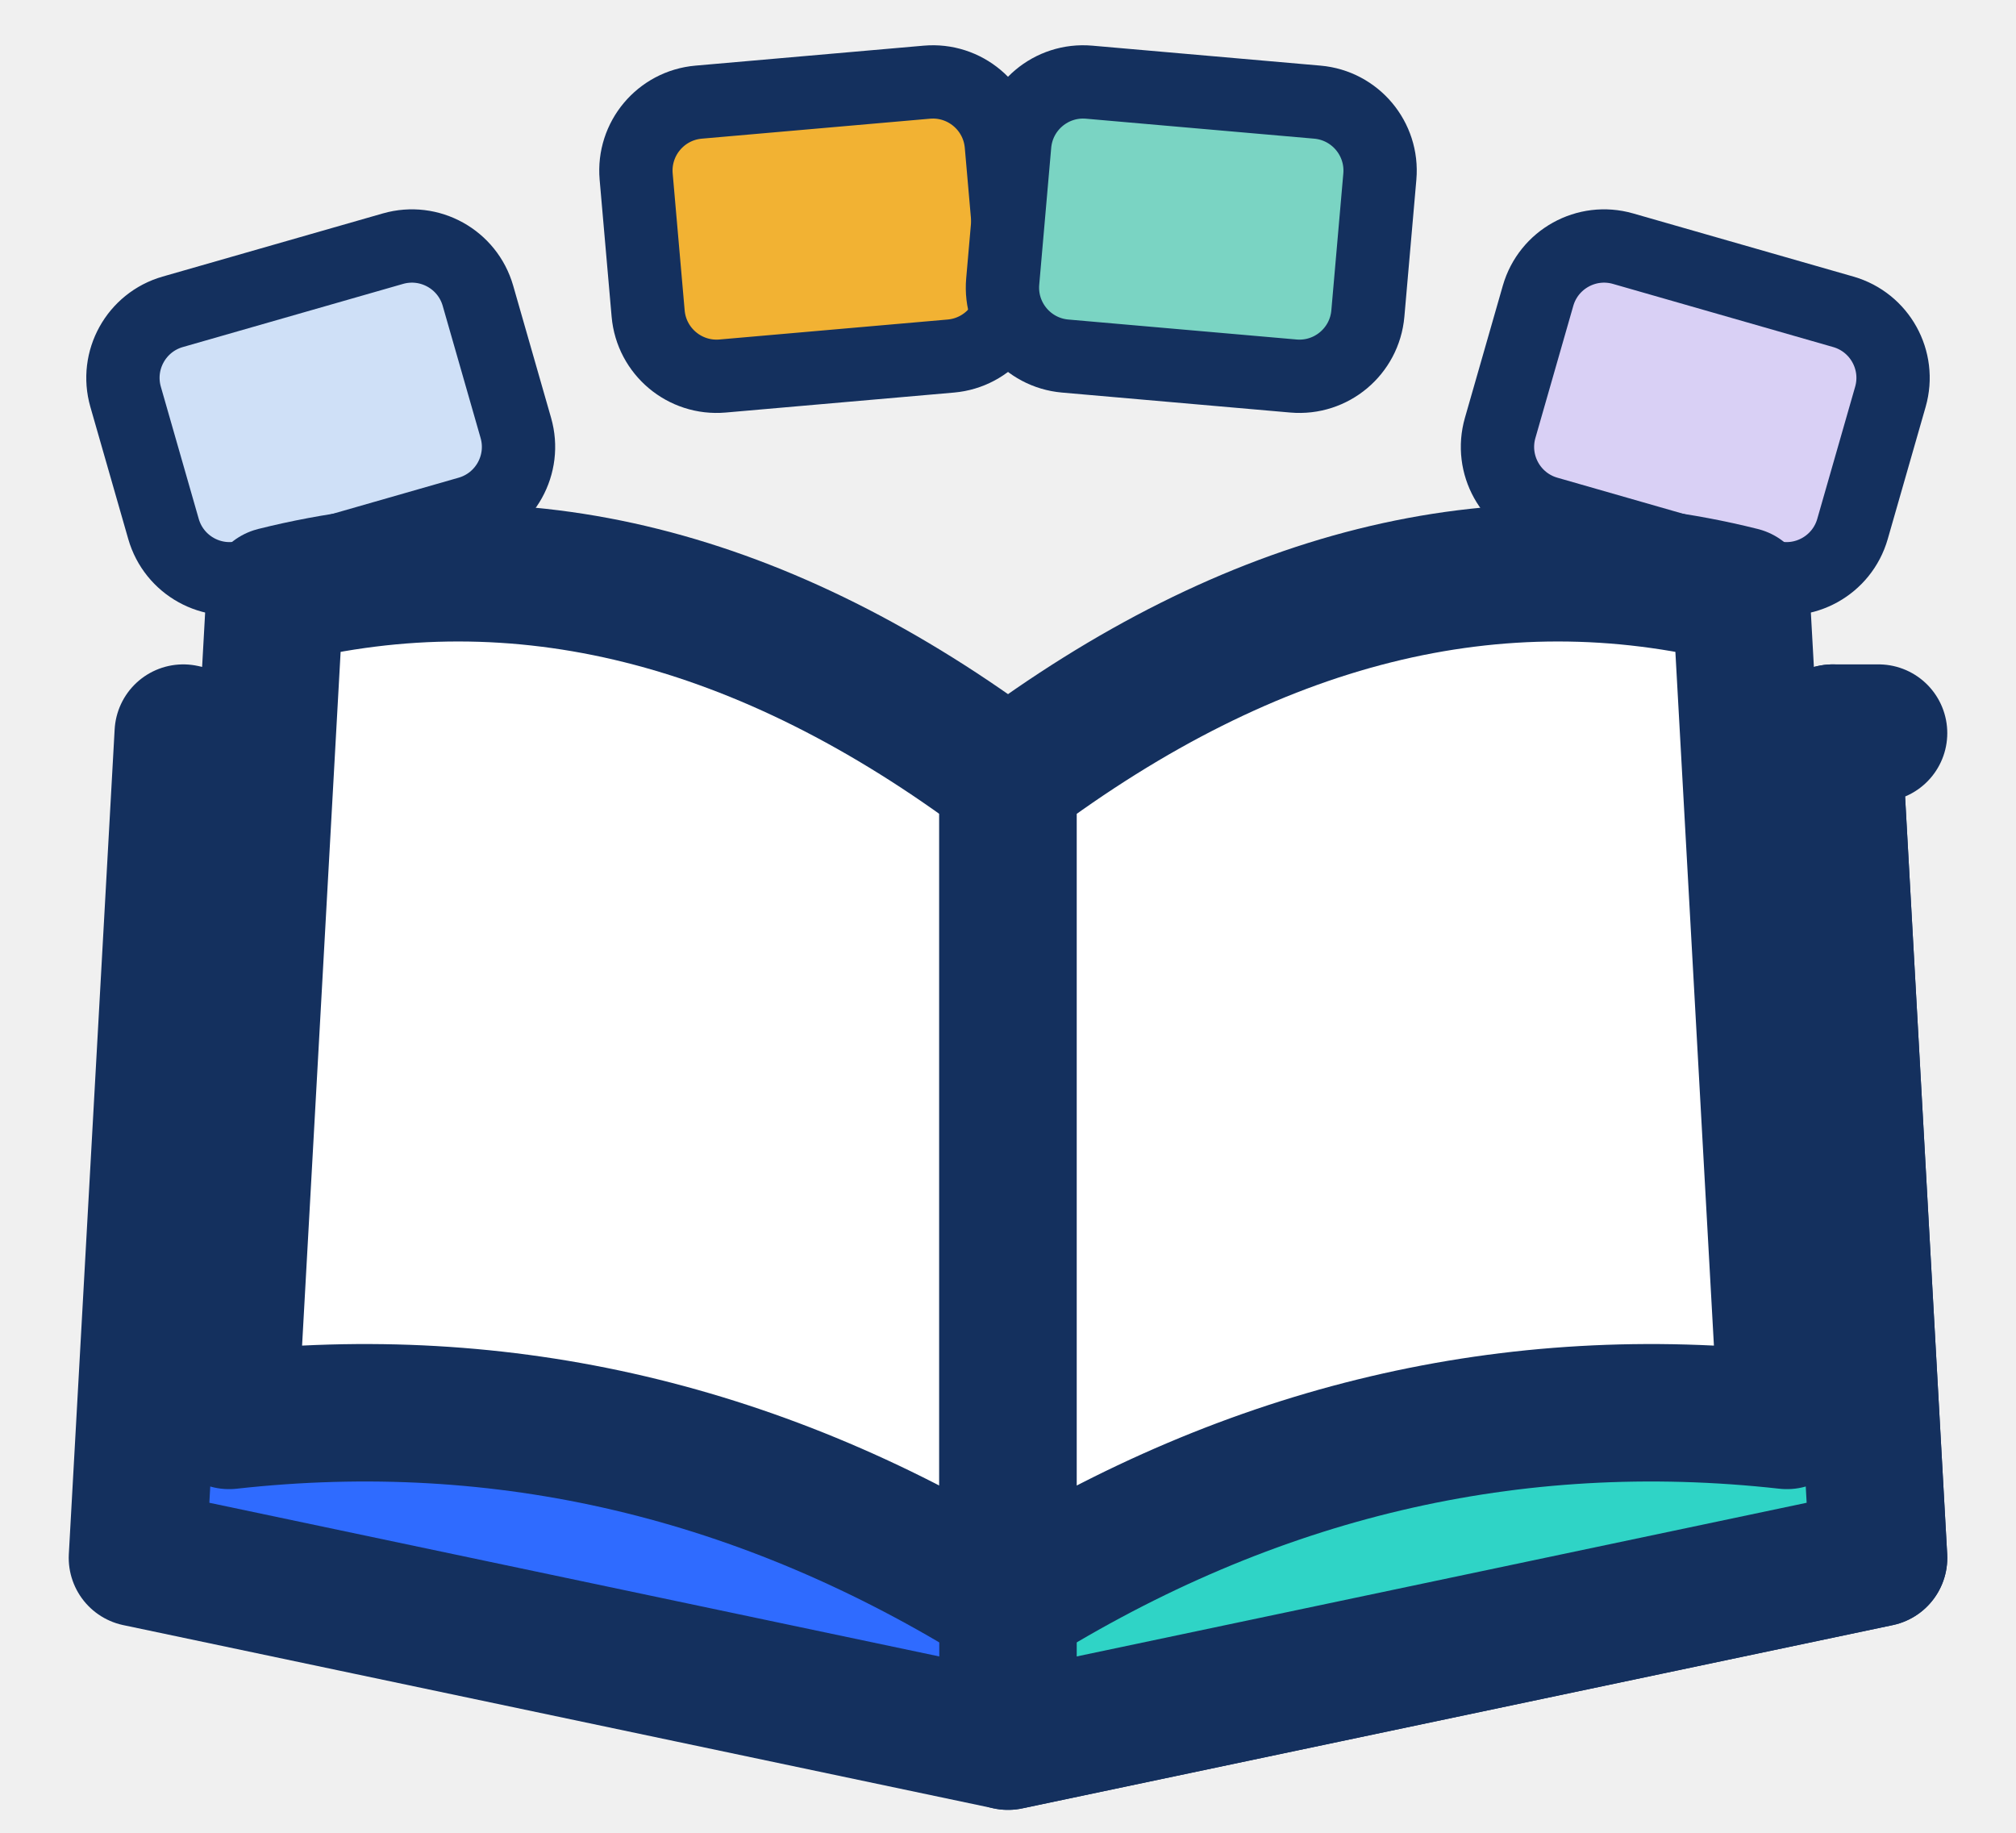
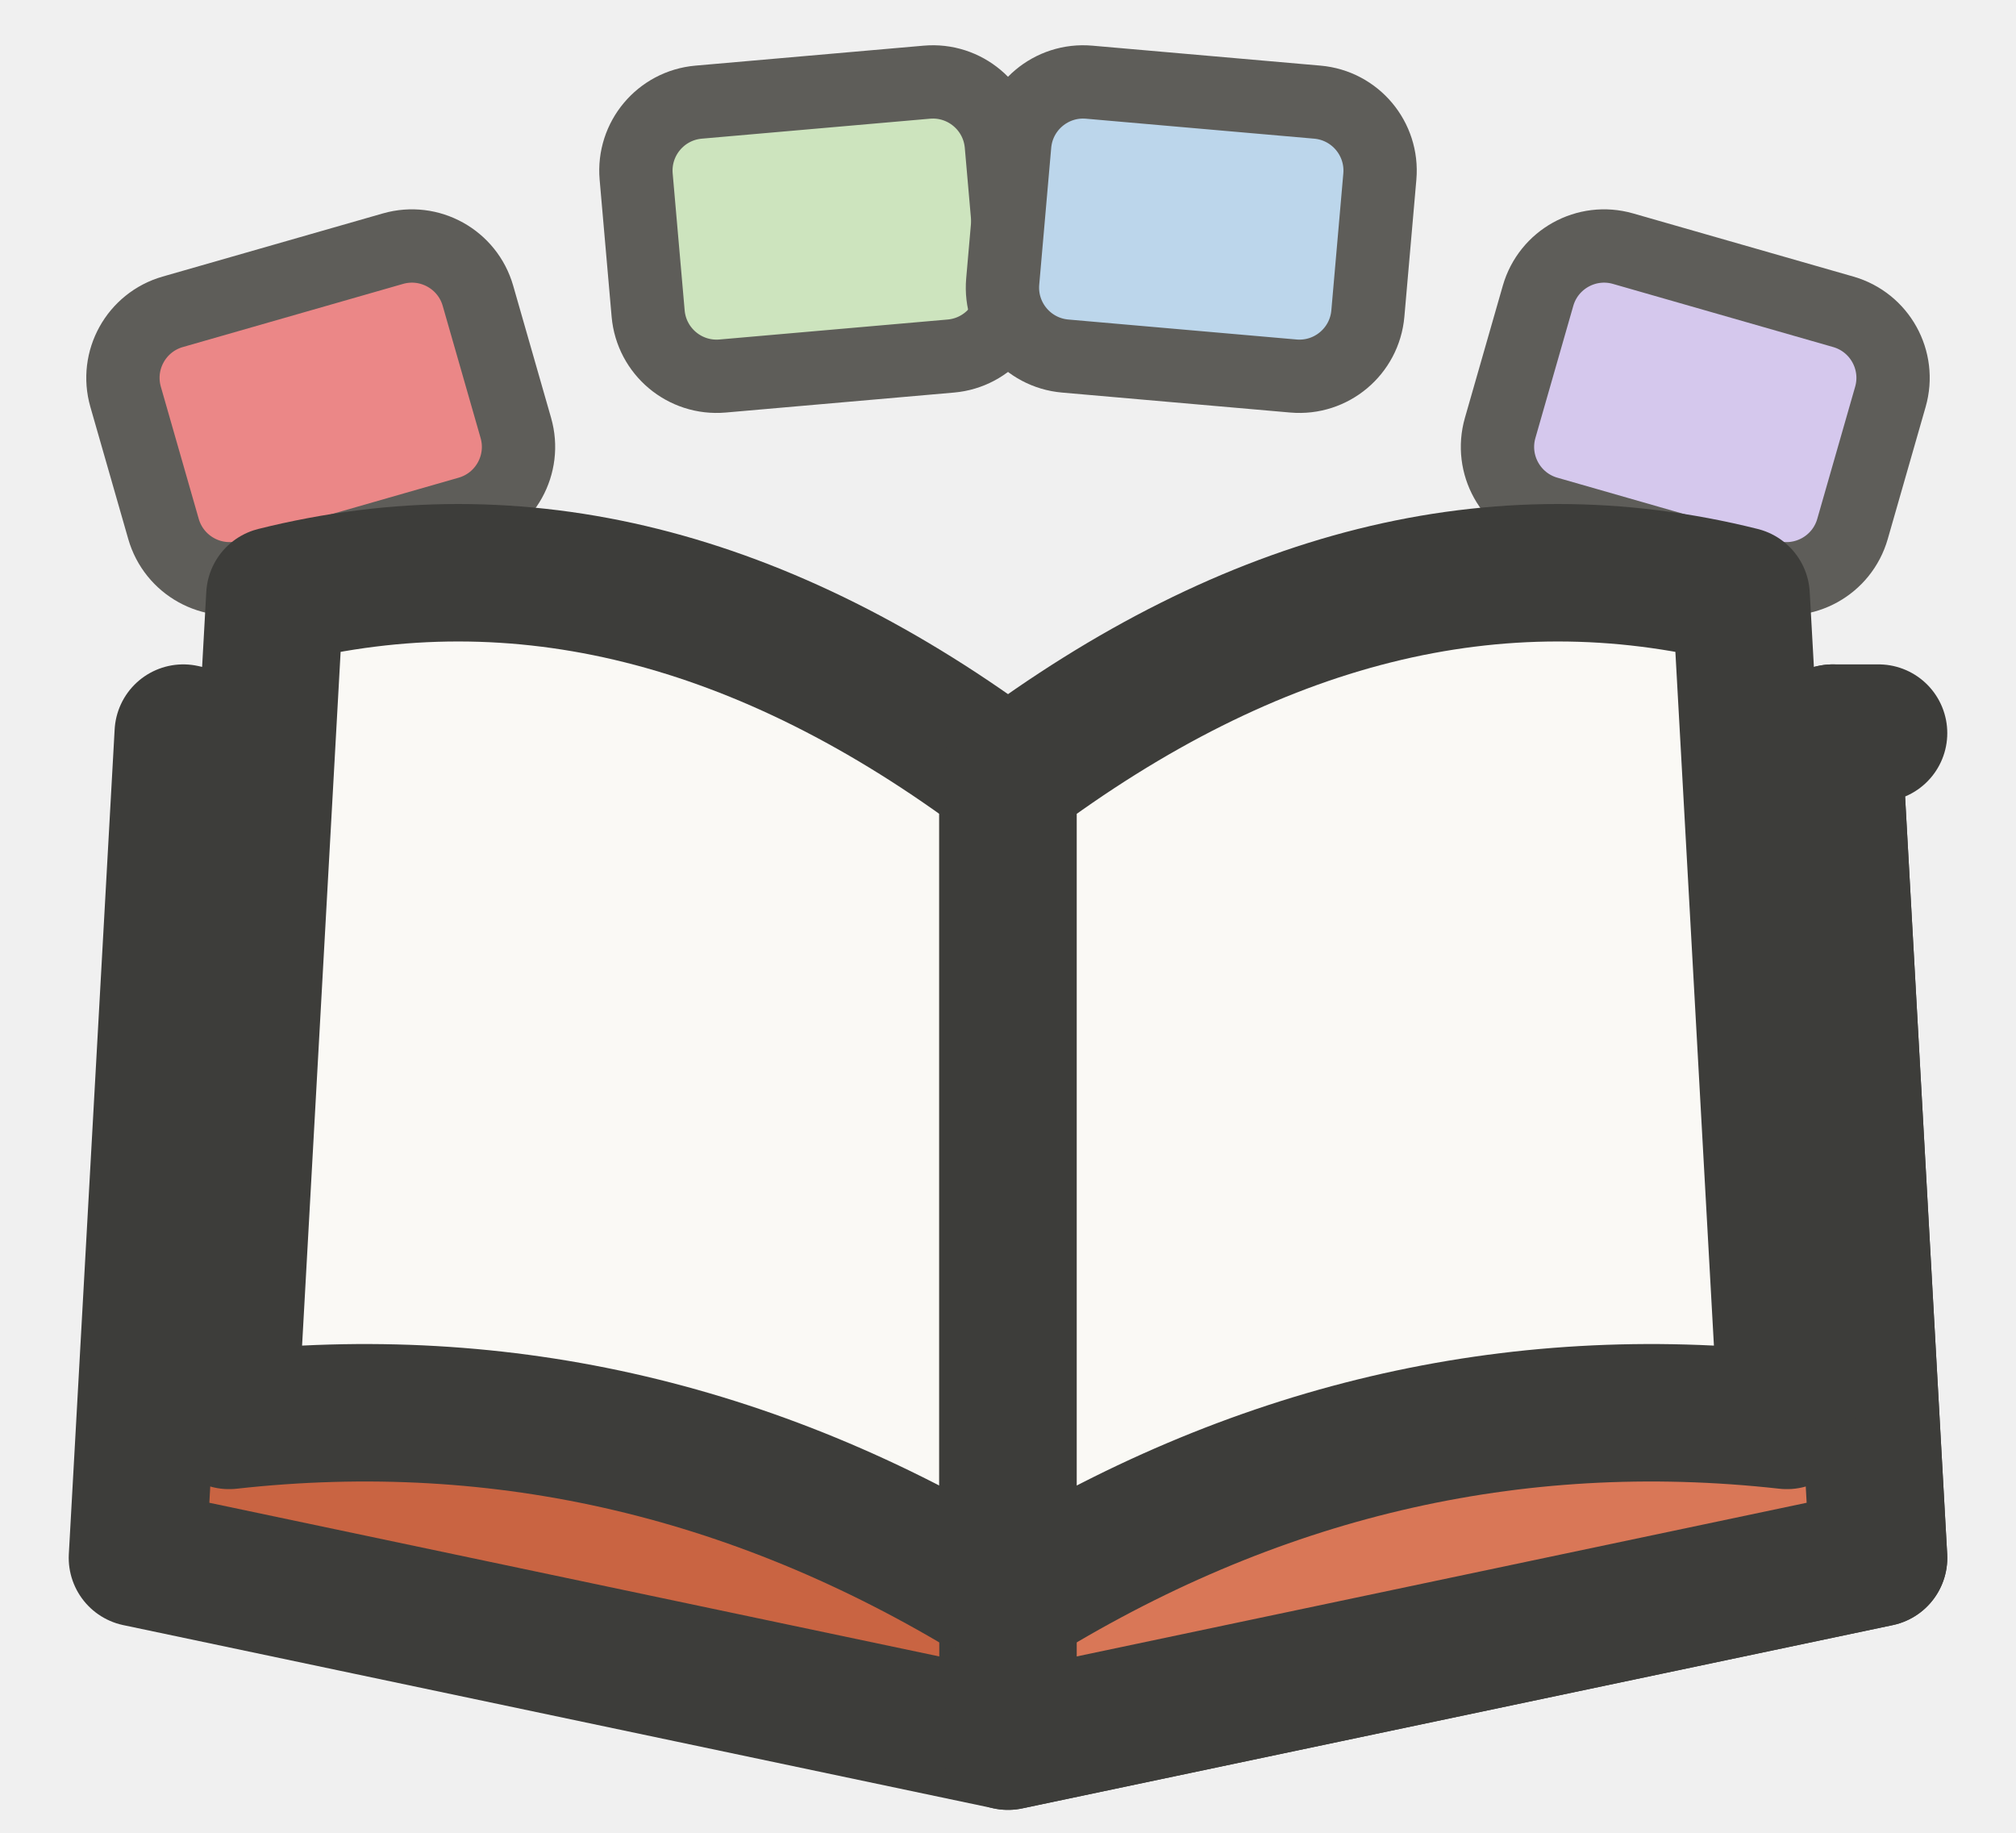
<svg xmlns="http://www.w3.org/2000/svg" viewBox="0 0 44 40">
  <g transform="translate(22,9)">
-     <rect x="-19" y="-3" width="8" height="6" rx="1.5" transform="rotate(-16 -15 0)" fill="#cfe0f7" stroke="#14305e" stroke-width="1.6" />
-     <rect x="-8" y="-7" width="8" height="6" rx="1.5" transform="rotate(-5 -4 -4)" fill="#f2b233" stroke="#14305e" stroke-width="1.6" />
-     <rect x="0" y="-7" width="8" height="6" rx="1.5" transform="rotate(5 4 -4)" fill="#7ad4c3" stroke="#14305e" stroke-width="1.6" />
-     <rect x="11" y="-3" width="8" height="6" rx="1.5" transform="rotate(16 15 0)" fill="#d9d0f5" stroke="#14305e" stroke-width="1.6" />
+     <rect x="-19" y="-3" width="8" height="6" rx="1.5" transform="rotate(-16 -15 0)" fill="#eb8787" stroke="#5e5d59" stroke-width="1.6" />
+     <rect x="-8" y="-7" width="8" height="6" rx="1.5" transform="rotate(-5 -4 -4)" fill="#cde4be" stroke="#5e5d59" stroke-width="1.6" />
+     <rect x="0" y="-7" width="8" height="6" rx="1.5" transform="rotate(5 4 -4)" fill="#bcd6eb" stroke="#5e5d59" stroke-width="1.6" />
+     <rect x="11" y="-3" width="8" height="6" rx="1.5" transform="rotate(16 15 0)" fill="#d5c8ed" stroke="#5e5d59" stroke-width="1.6" />
  </g>
-   <path d="M4 16 L3 34 L22 38 L41 34 L40 16 L22 20 Z" fill="#2f6bff" stroke="#14305e" stroke-width="3" stroke-linejoin="round" />
-   <path d="M22 20 L41 16 L40 16 L41 34 L22 38 Z" fill="#2fd4c6" stroke="#14305e" stroke-width="3" stroke-linejoin="round" />
-   <path d="M6 13 Q14 11 22 17 L22 35 Q14 30 5 31 Z" fill="#ffffff" stroke="#14305e" stroke-width="3" stroke-linejoin="round" />
-   <path d="M38 13 Q30 11 22 17 L22 35 Q30 30 39 31 Z" fill="#ffffff" stroke="#14305e" stroke-width="3" stroke-linejoin="round" />
+   <path d="M4 16 L3 34 L22 38 L41 34 L40 16 L22 20 Z" fill="#c96442" stroke="#3d3d3a" stroke-width="3" stroke-linejoin="round" />
+   <path d="M22 20 L41 16 L40 16 L41 34 L22 38 Z" fill="#d97757" stroke="#3d3d3a" stroke-width="3" stroke-linejoin="round" />
+   <path d="M6 13 Q14 11 22 17 L22 35 Q14 30 5 31 Z" fill="#faf9f5" stroke="#3d3d3a" stroke-width="3" stroke-linejoin="round" />
+   <path d="M38 13 Q30 11 22 17 L22 35 Q30 30 39 31 Z" fill="#faf9f5" stroke="#3d3d3a" stroke-width="3" stroke-linejoin="round" />
</svg>
